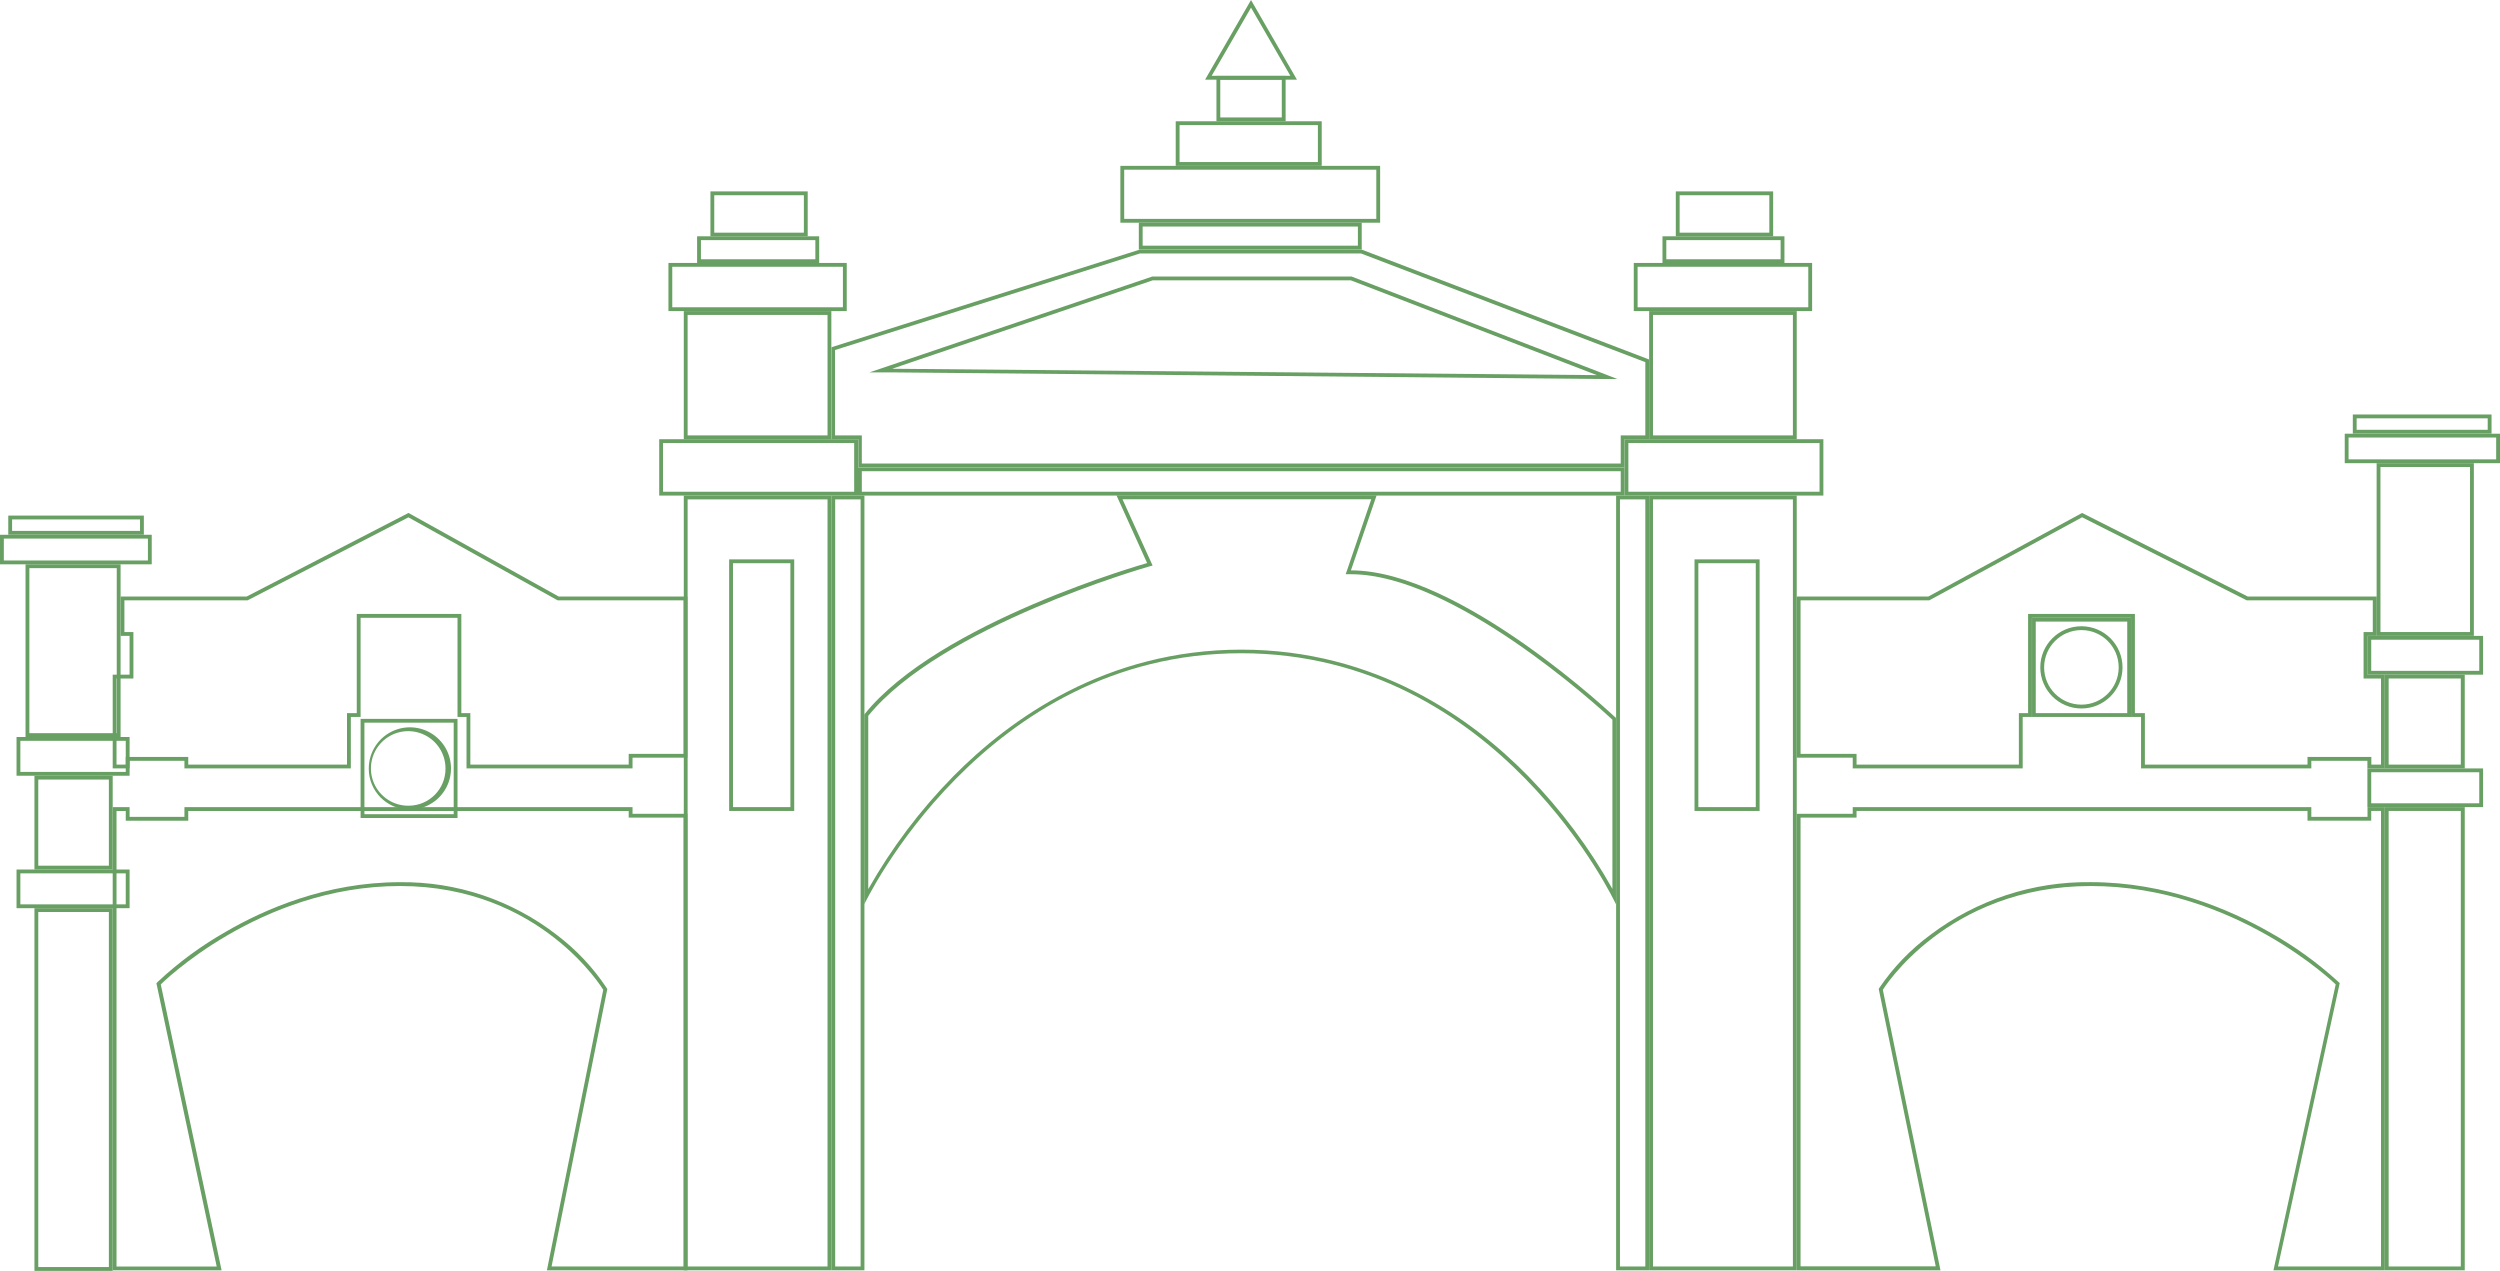
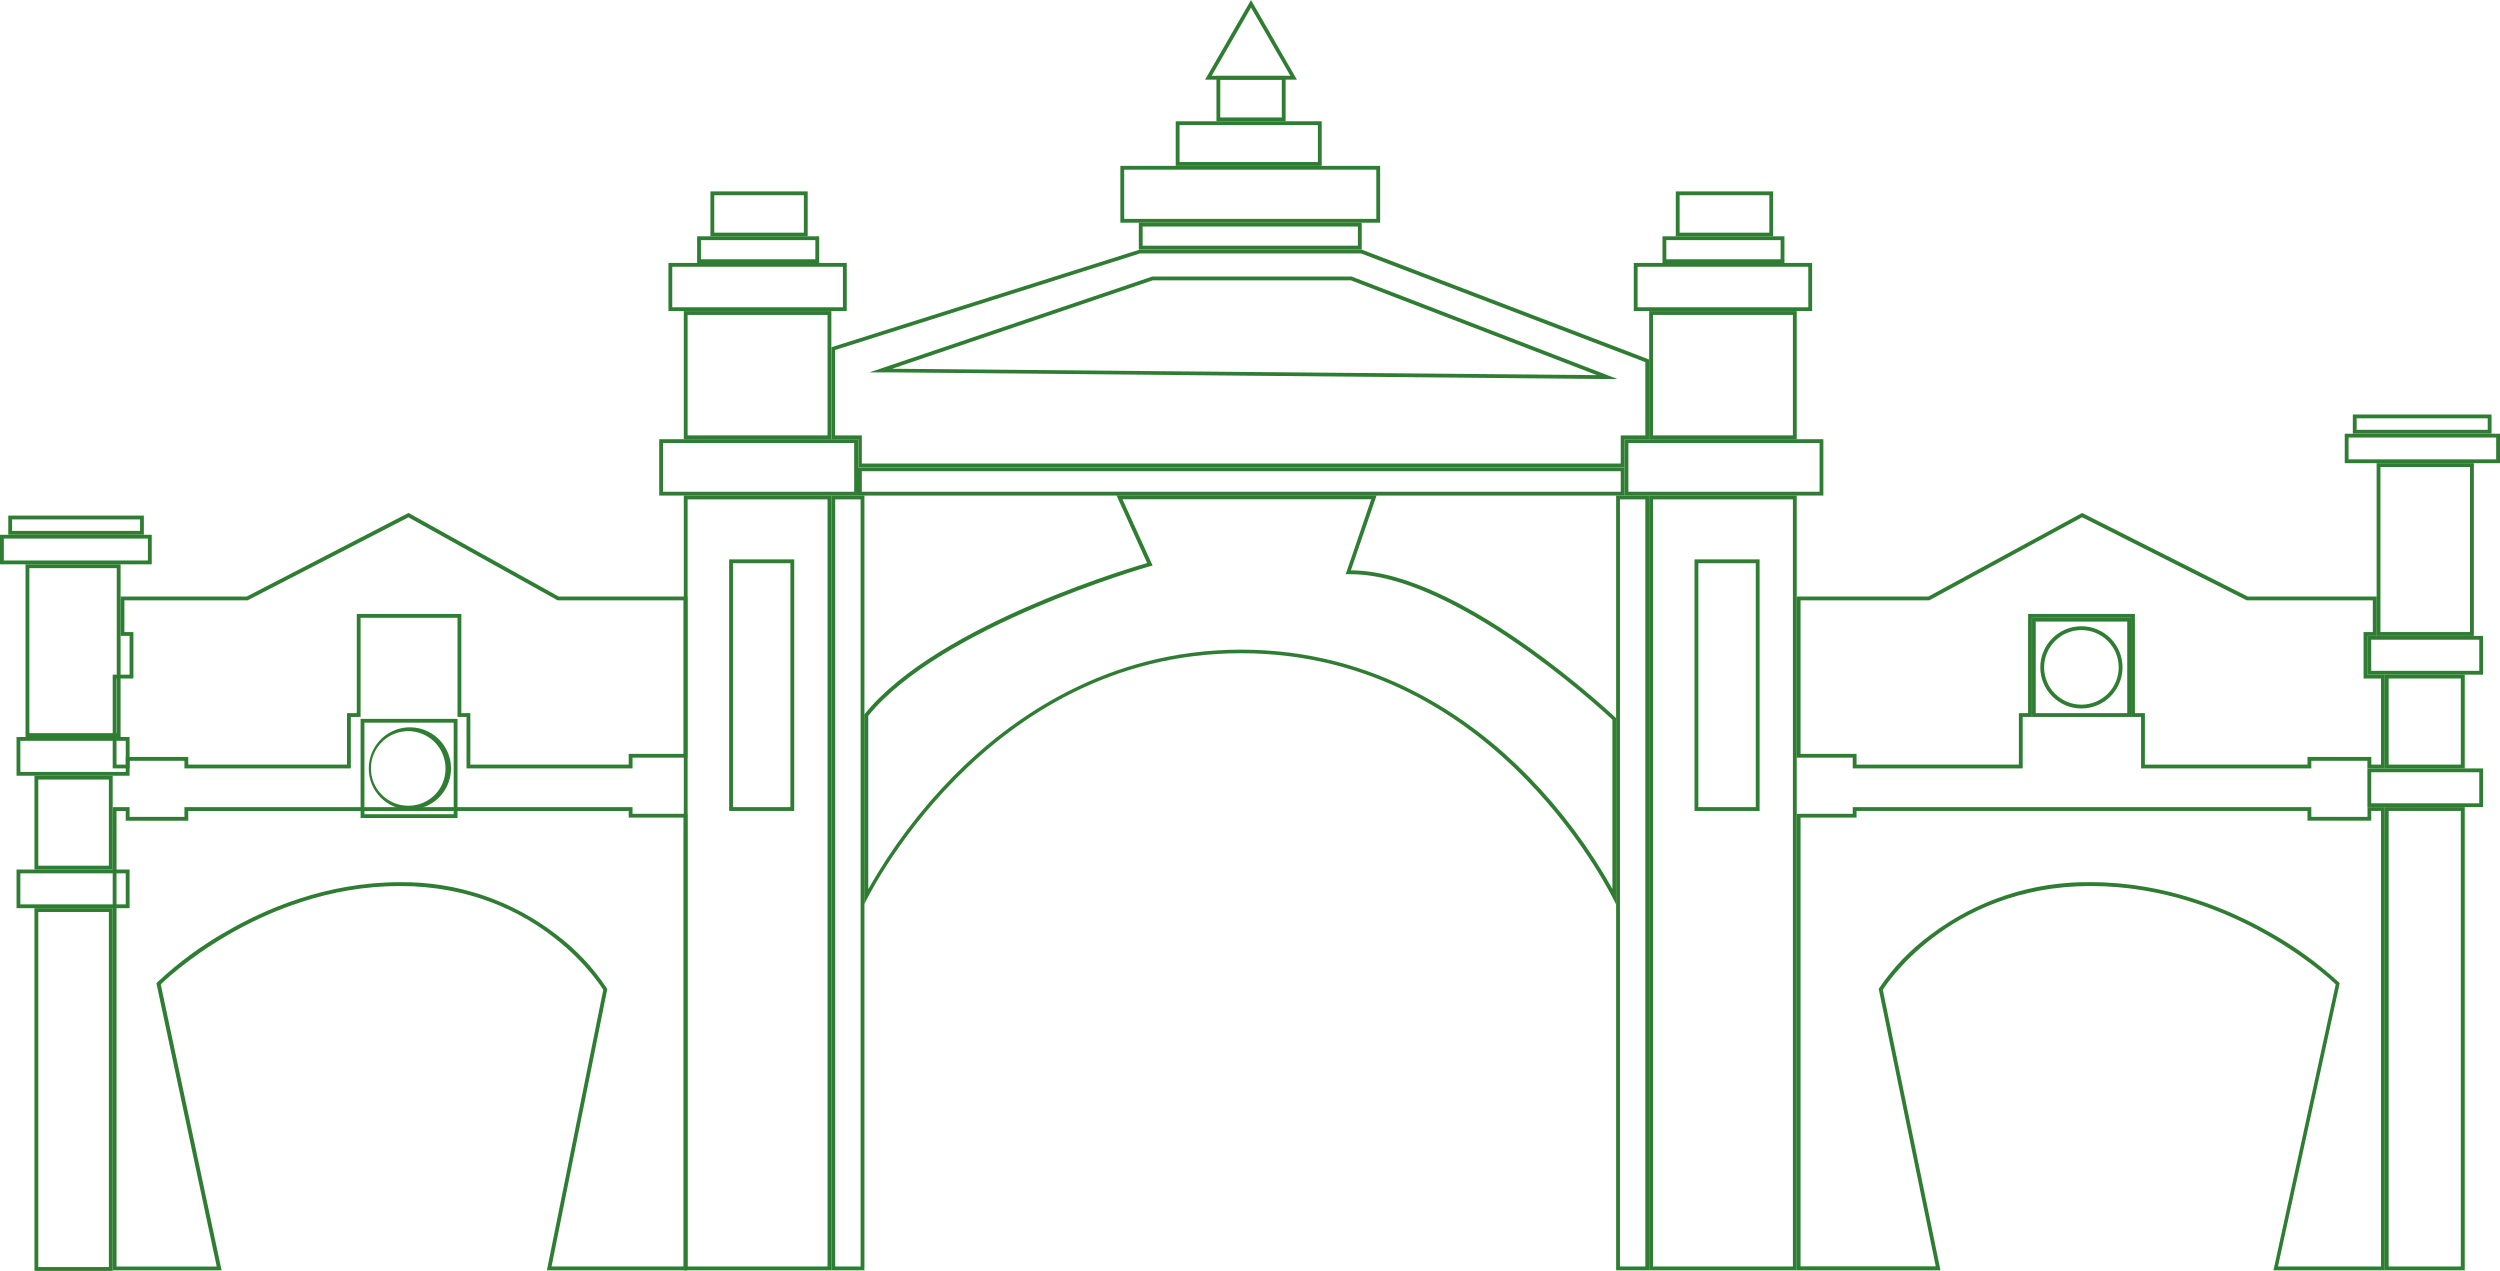
<svg xmlns="http://www.w3.org/2000/svg" viewBox="0 0 653.09 332">
  <defs>
    <style>
      .cls-1 {
-         fill: #689f63;
+         fill: #2f7d32;
      }
    </style>
  </defs>
  <g id="Слой_2" data-name="Слой 2">
    <g id="Слой_1-2" data-name="Слой 1">
      <path class="cls-1" d="M32.85,228.15v8.1H5.32v-8.1H32.85m1-1H4.32v10.1H33.85v-10.1Z" />
      <path class="cls-1" d="M28.44,203.65v22.5H10v-22.5H28.44m1-1H9v24.5H29.44v-24.5Z" />
      <path class="cls-1" d="M32.85,193.53v8.12H5.32v-8.12H32.85m1-1H4.32v10.12H33.85V192.53Z" />
      <path class="cls-1" d="M30.5,148.42v43.11H7.67V148.42H30.5m1-1H6.67v45.11H31.5V147.42Z" />
      <path class="cls-1" d="M38.64,140.7v5.72H1V140.7H38.64m1-1H0v7.72H39.64V139.7Z" />
      <path class="cls-1" d="M36.58,135.69v3H3.16v-3H36.58m1-1H2.16v5H37.58v-5Z" />
      <path class="cls-1" d="M28.44,238.25V331H10V238.25H28.44m1-1H9V332H29.44V237.25Z" />
      <path class="cls-1" d="M224.82,130.46V330.85h-6.64V130.46h6.64m1-1h-8.64V331.85h8.64V129.46Z" />
      <path class="cls-1" d="M429.82,130.46V330.85h-6.63V130.46h6.63m1-1h-8.63V331.85h8.63V129.46Z" />
      <path class="cls-1" d="M216.18,130.46V330.85H179.63V130.46h36.55m-25.7,81.39h17V146.13h-17v65.72m26.7-82.39H178.63V331.85h38.55V129.46Zm-25.7,81.39V147.13h15v63.72Z" />
      <path class="cls-1" d="M223.14,115.74v12.72H173.21V115.74h49.93m1-1H172.21v14.72h51.93V114.74Z" />
      <path class="cls-1" d="M423.39,123.1v5.36H225.14V123.1H423.39m1-1H224.14v7.36H424.39V122.1Z" />
      <path class="cls-1" d="M216.18,82.27v31.47H179.63V82.27h36.55m1-1H178.63v33.47h38.55V81.27Z" />
      <path class="cls-1" d="M220.2,69.69V80.27H175.62V69.69H220.2m1-1H174.62V81.27H221.2V68.69Z" />
      <path class="cls-1" d="M213,62.73v5H183.11v-5H213m1-1H182.11v7H214v-7Z" />
      <path class="cls-1" d="M210,51v9.78H186.59V51H210m1-1H185.59V61.73H211V50Z" />
      <path class="cls-1" d="M468.37,130.46V330.85H431.82V130.46h36.55m-25.7,81.39h17V146.13h-17v65.72m26.7-82.39H430.82V331.85h38.55V129.46Zm-25.7,81.39V147.13h15v63.72Z" />
      <path class="cls-1" d="M475.33,115.74v12.72H425.39V115.74h49.94m1-1H424.39v14.72h51.94V114.74Z" />
      <path class="cls-1" d="M468.37,82.27v31.47H431.82V82.27h36.55m1-1H430.82v33.47h38.55V81.27Z" />
      <path class="cls-1" d="M472.39,69.69V80.27H427.8V69.69h44.59m1-1H426.8V81.27h46.59V68.69Z" />
      <path class="cls-1" d="M465.16,62.73v5H435.3v-5h29.86m1-1H434.3v7h31.86v-7Z" />
      <path class="cls-1" d="M462.21,51v9.78H438.78V51h23.43m1-1H437.78V61.73h25.43V50Z" />
      <path class="cls-1" d="M358.21,130.46,352,148.68l-.46,1.33h1.4c26.62,0,64.45,34.43,68.28,38v44.2a140.26,140.26,0,0,0-21.95-29.4c-14.77-15.1-39.77-33.1-75-33.1s-60.34,18-75.24,33.09a141.43,141.43,0,0,0-22.21,29.47V187c19.11-23.48,72.62-38.79,73.16-38.95l1.12-.31-.48-1.06-7.39-16.26h65m1.4-1H291.67l8,17.67s-54.55,15.39-73.89,39.56v49.59s31-65.59,98.45-65.59,97.92,65.59,97.92,65.59V187.56S381.56,149,352.91,149l6.7-19.55Z" />
      <path class="cls-1" d="M355.54,66.21l74.28,28.4v19.13h-6.43v7.36H225.14v-7.36h-7V91.44l79.67-25.23h57.69m67.13,32.85-5.14-2L353.27,72.31l-.17-.07H301l-.16.06L232.72,95.39l-5.58,1.89,5.9,0L417.16,99l5.51,0M355.73,65.21h-58l-80.52,25.5v24h7v7.36H424.39v-7.36h6.43V93.92L355.73,65.21ZM417.17,98,233.05,96.33l68.06-23.09h51.8L417.17,98Z" />
      <path class="cls-1" d="M354.73,59.18v5H298.5v-5h56.23m1-1H297.5v7h58.23v-7Z" />
      <path class="cls-1" d="M359.54,44.33V57.18H293.68V44.33h65.86m1-1H292.68V58.18h67.86V43.33Z" />
      <path class="cls-1" d="M344.28,32.68v9.65H308.14V32.68h36.14m1-1H307.14V43.33h38.14V31.68Z" />
      <path class="cls-1" d="M334.85,20.83v9.85H318.78V20.83h16.07m1-1H317.78V31.68h18.07V19.83Z" />
      <path class="cls-1" d="M326.81,2,337.1,19.81H316.53L326.81,2m0-2-12,20.81h24L326.81,0Z" />
      <path class="cls-1" d="M647.67,201.74v8.11H619.45v-8.11h28.22m1-1H618.45v10.11h30.22V200.74Z" />
      <path class="cls-1" d="M642.85,177.25v22.49H624V177.25h18.88m1-1H623v24.49h20.88V176.25Z" />
      <path class="cls-1" d="M647.67,167.12v8.13H619.45v-8.13h28.22m1-1H618.45v10.13h30.22V166.12Z" />
      <path class="cls-1" d="M645.26,122v43.11h-23.4V122h23.4m1-1h-25.4v45.11h25.4V121Z" />
      <path class="cls-1" d="M652.09,114.3V120H613.53V114.3h38.56m1-1H612.53V121h40.56V113.3Z" />
      <path class="cls-1" d="M649.88,109.28v3H615.64v-3h34.24m1-1H614.64v5h36.24v-5Z" />
      <path class="cls-1" d="M642.85,211.85v119H624v-119h18.88m1-1H623v121h20.88v-121Z" />
      <path class="cls-1" d="M555.71,162.39v23.9h-23.9v-23.9h23.9m-12,22.69A10.74,10.74,0,1,0,533,174.34a10.75,10.75,0,0,0,10.74,10.74m13-23.69h-25.9v25.9h25.9v-25.9Zm-13,22.69a9.74,9.74,0,1,1,9.74-9.74,9.74,9.74,0,0,1-9.74,9.74Z" />
      <path class="cls-1" d="M622,211.85v119H595.1l16-73.48.12-.54-.4-.38a95.1,95.1,0,0,0-18.06-13c-10.4-5.92-26.92-13-46.59-13a68.06,68.06,0,0,0-41.88,13.76A56.9,56.9,0,0,0,491,258l-.21.34.08.39,14.81,72.08H470.37V213.59H485v-1.74H602.8v2.54h16.65v-2.54H622m1-1h-4.52v2.54H603.8v-2.54H484v1.74H469.37V331.85h37.55l-15.06-73.28s16.66-27.11,54.31-27.11,64,25.7,64,25.7l-16.26,74.69H623v-121Z" />
      <path class="cls-1" d="M118.52,188.79v23.9H95.2v-23.9h23.32m-11.66,22.69a10.74,10.74,0,1,0-10.52-10.74,10.65,10.65,0,0,0,10.52,10.74m12.66-23.69H94.2v25.9h25.32v-25.9Zm-12.66,22.69a9.74,9.74,0,1,1,9.52-9.74,9.63,9.63,0,0,1-9.52,9.74Z" />
      <path class="cls-1" d="M164.24,211.85v1.74h14.33V330.85H144.09l14.48-72.09.08-.38-.2-.33a56.67,56.67,0,0,0-13-13.82,65.63,65.63,0,0,0-41-13.77c-19.23,0-35.38,7.06-45.55,13a93.68,93.68,0,0,0-17.66,13l-.38.39.11.53,15.64,73.48H30.44v-119h2.41v2.54H49.18v-2.54H164.24m1-1H48.18v2.54H33.85v-2.54H29.44v121H57.89L42,257.16s25.71-25.7,62.5-25.7,53.09,27.11,53.09,27.11l-14.72,73.28h36.7V212.59H165.24v-1.74Z" />
      <path class="cls-1" d="M106.69,135.15l38.77,21.56.23.12h32.88v40.1H164.24v2.81H122.87V186.29h-2.35v-25.9H93.2v25.9H90.65v13.45H49.18v-2H32.85v2H30.44V177.25h4.41V165.12H32.5v-8.29H64.68l.21-.11,41.8-21.57m0-1.14L64.44,155.83H31.5v10.29h2.35v10.13H29.44v24.49h4.41v-2H48.18v2H91.65V187.29H94.2v-25.9h25.32v25.9h2.35v13.45h43.37v-2.81h14.33v-42.1H145.94L106.71,134Z" />
      <path class="cls-1" d="M543.93,135.14l42.78,21.58.22.11h32.93v8.29h-2.41v12.13H622v22.49h-2.52v-2H602.8v2H560.32V186.29h-2.61v-25.9h-27.9v25.9H527.4v13.45H485v-2.81H470.37v-40.1H504l.22-.12,39.68-21.57m0-1.13-40.14,21.82h-34.4v42.1H484v2.81H528.4V187.29h2.41v-25.9h25.9v25.9h2.61v13.45H603.8v-2h14.65v2H623V176.25h-4.52V166.12h2.41V155.83h-33.7L543.91,134Z" />
    </g>
  </g>
</svg>
